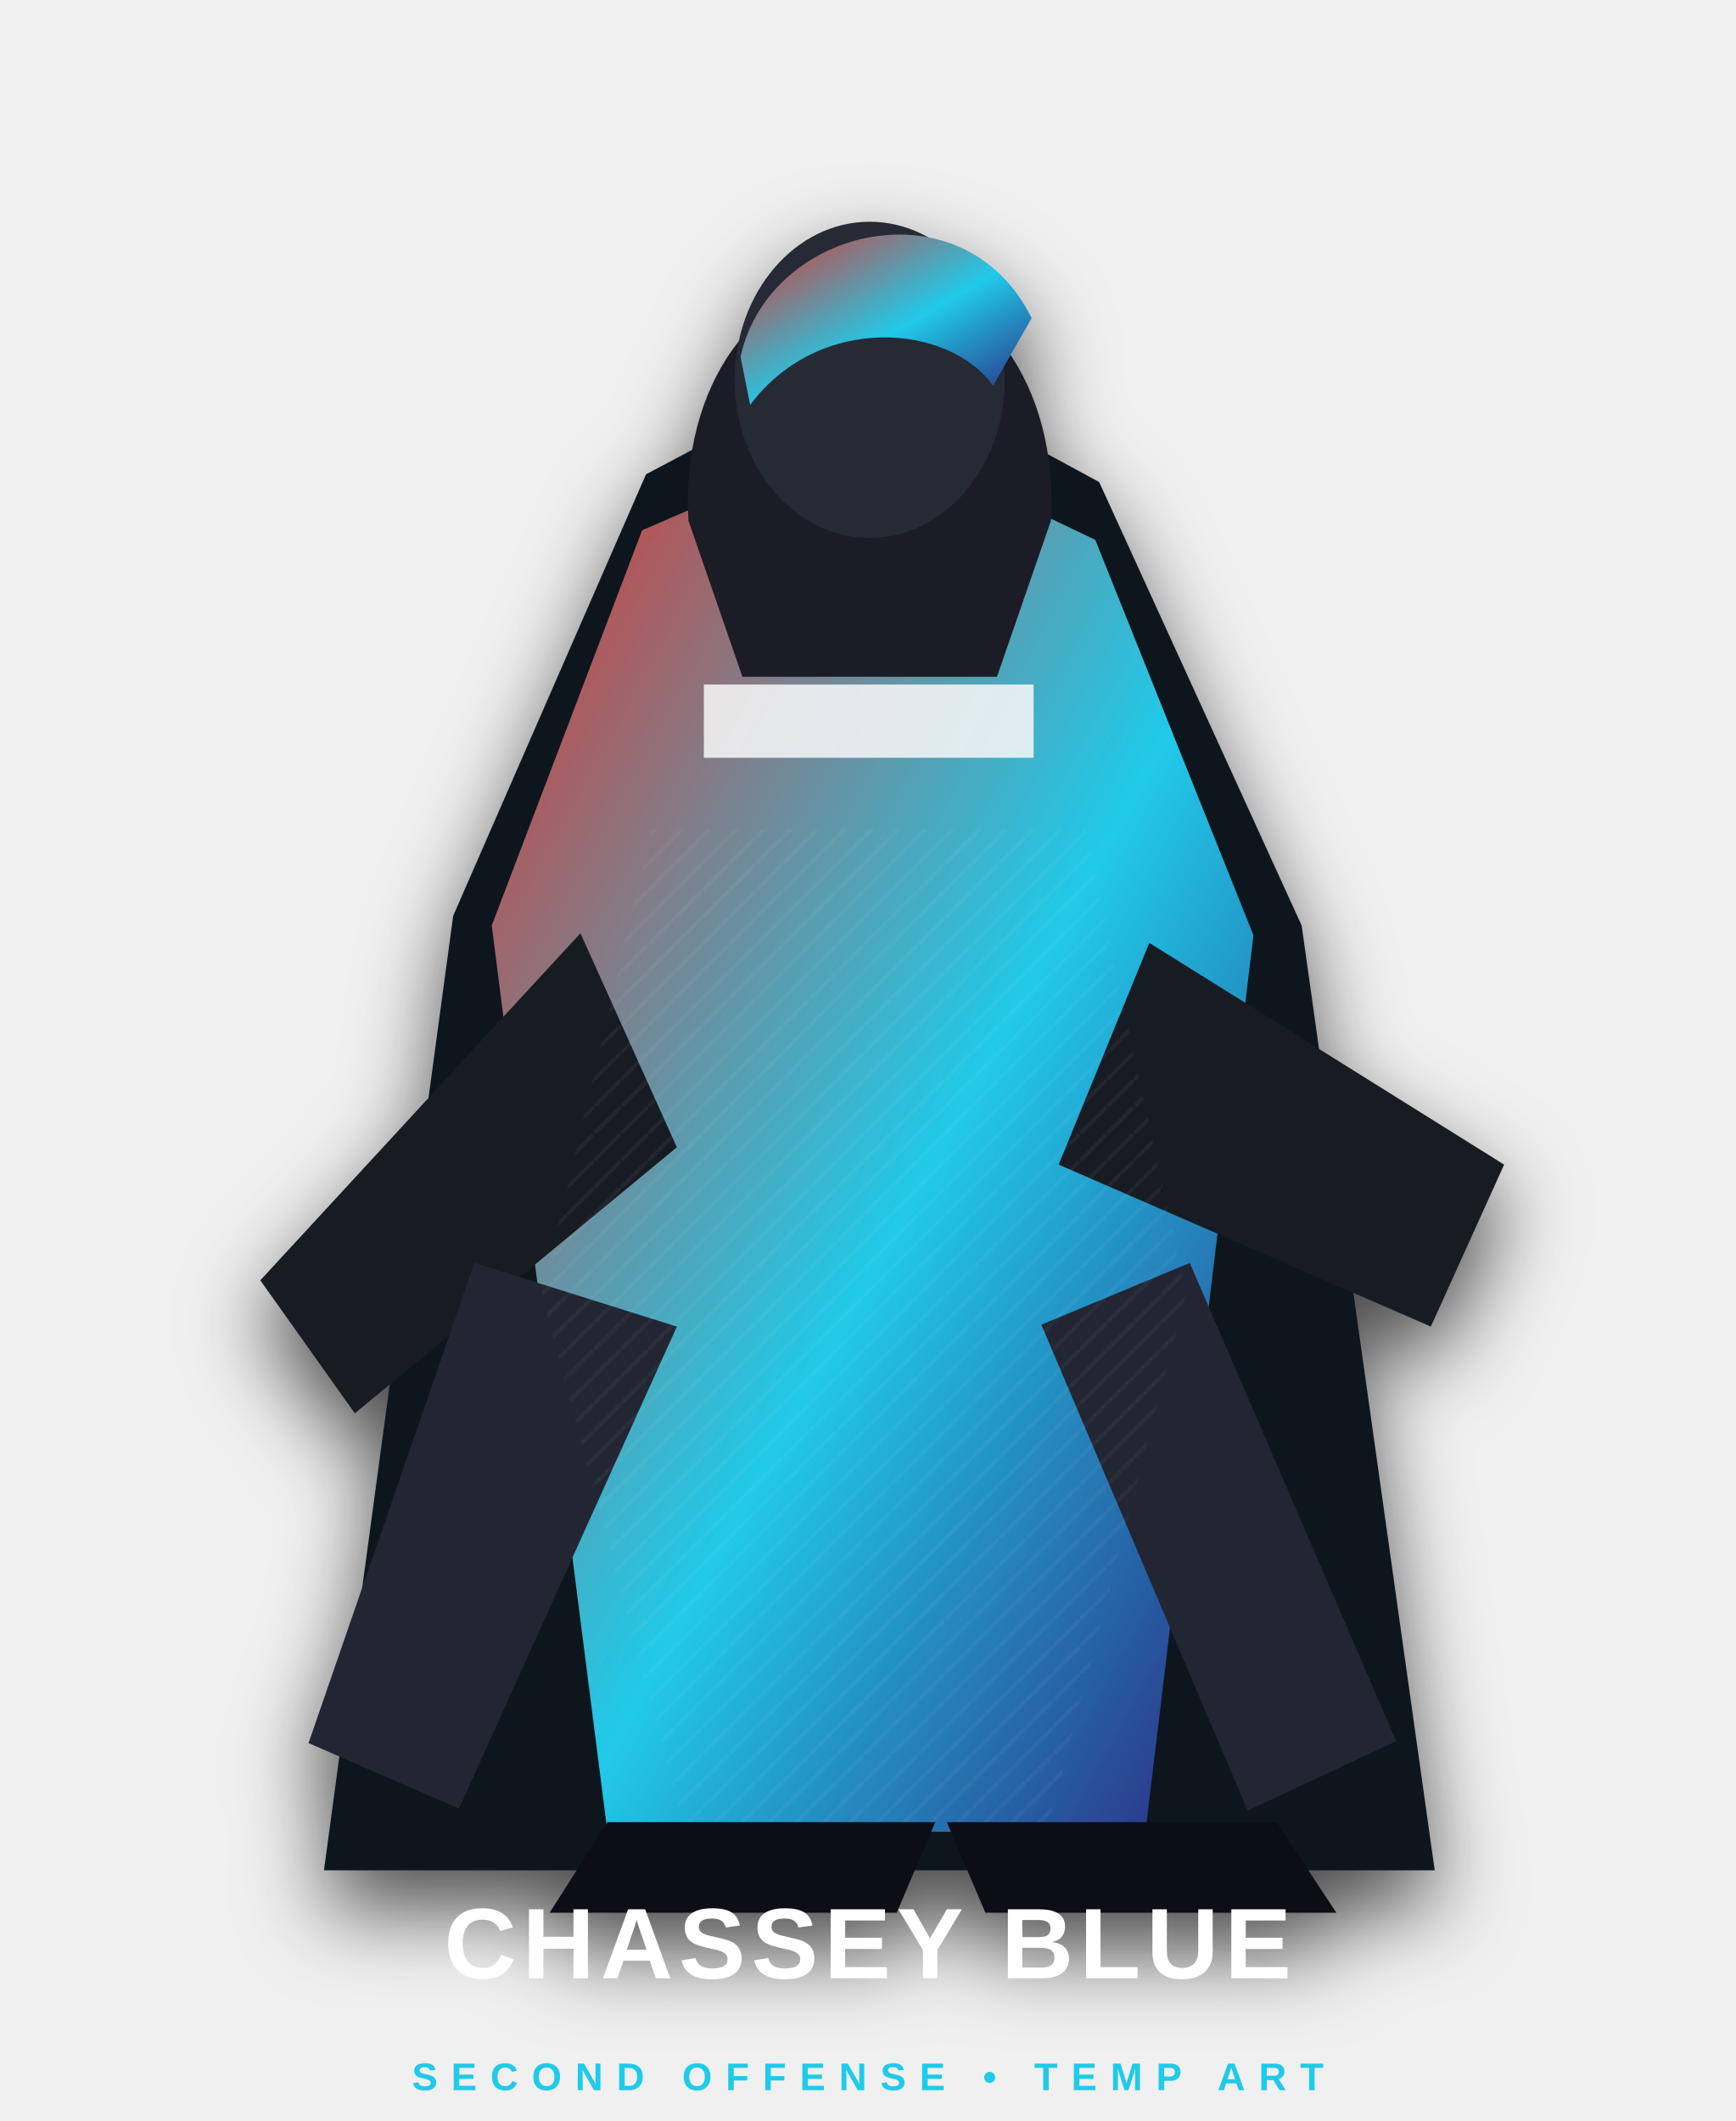
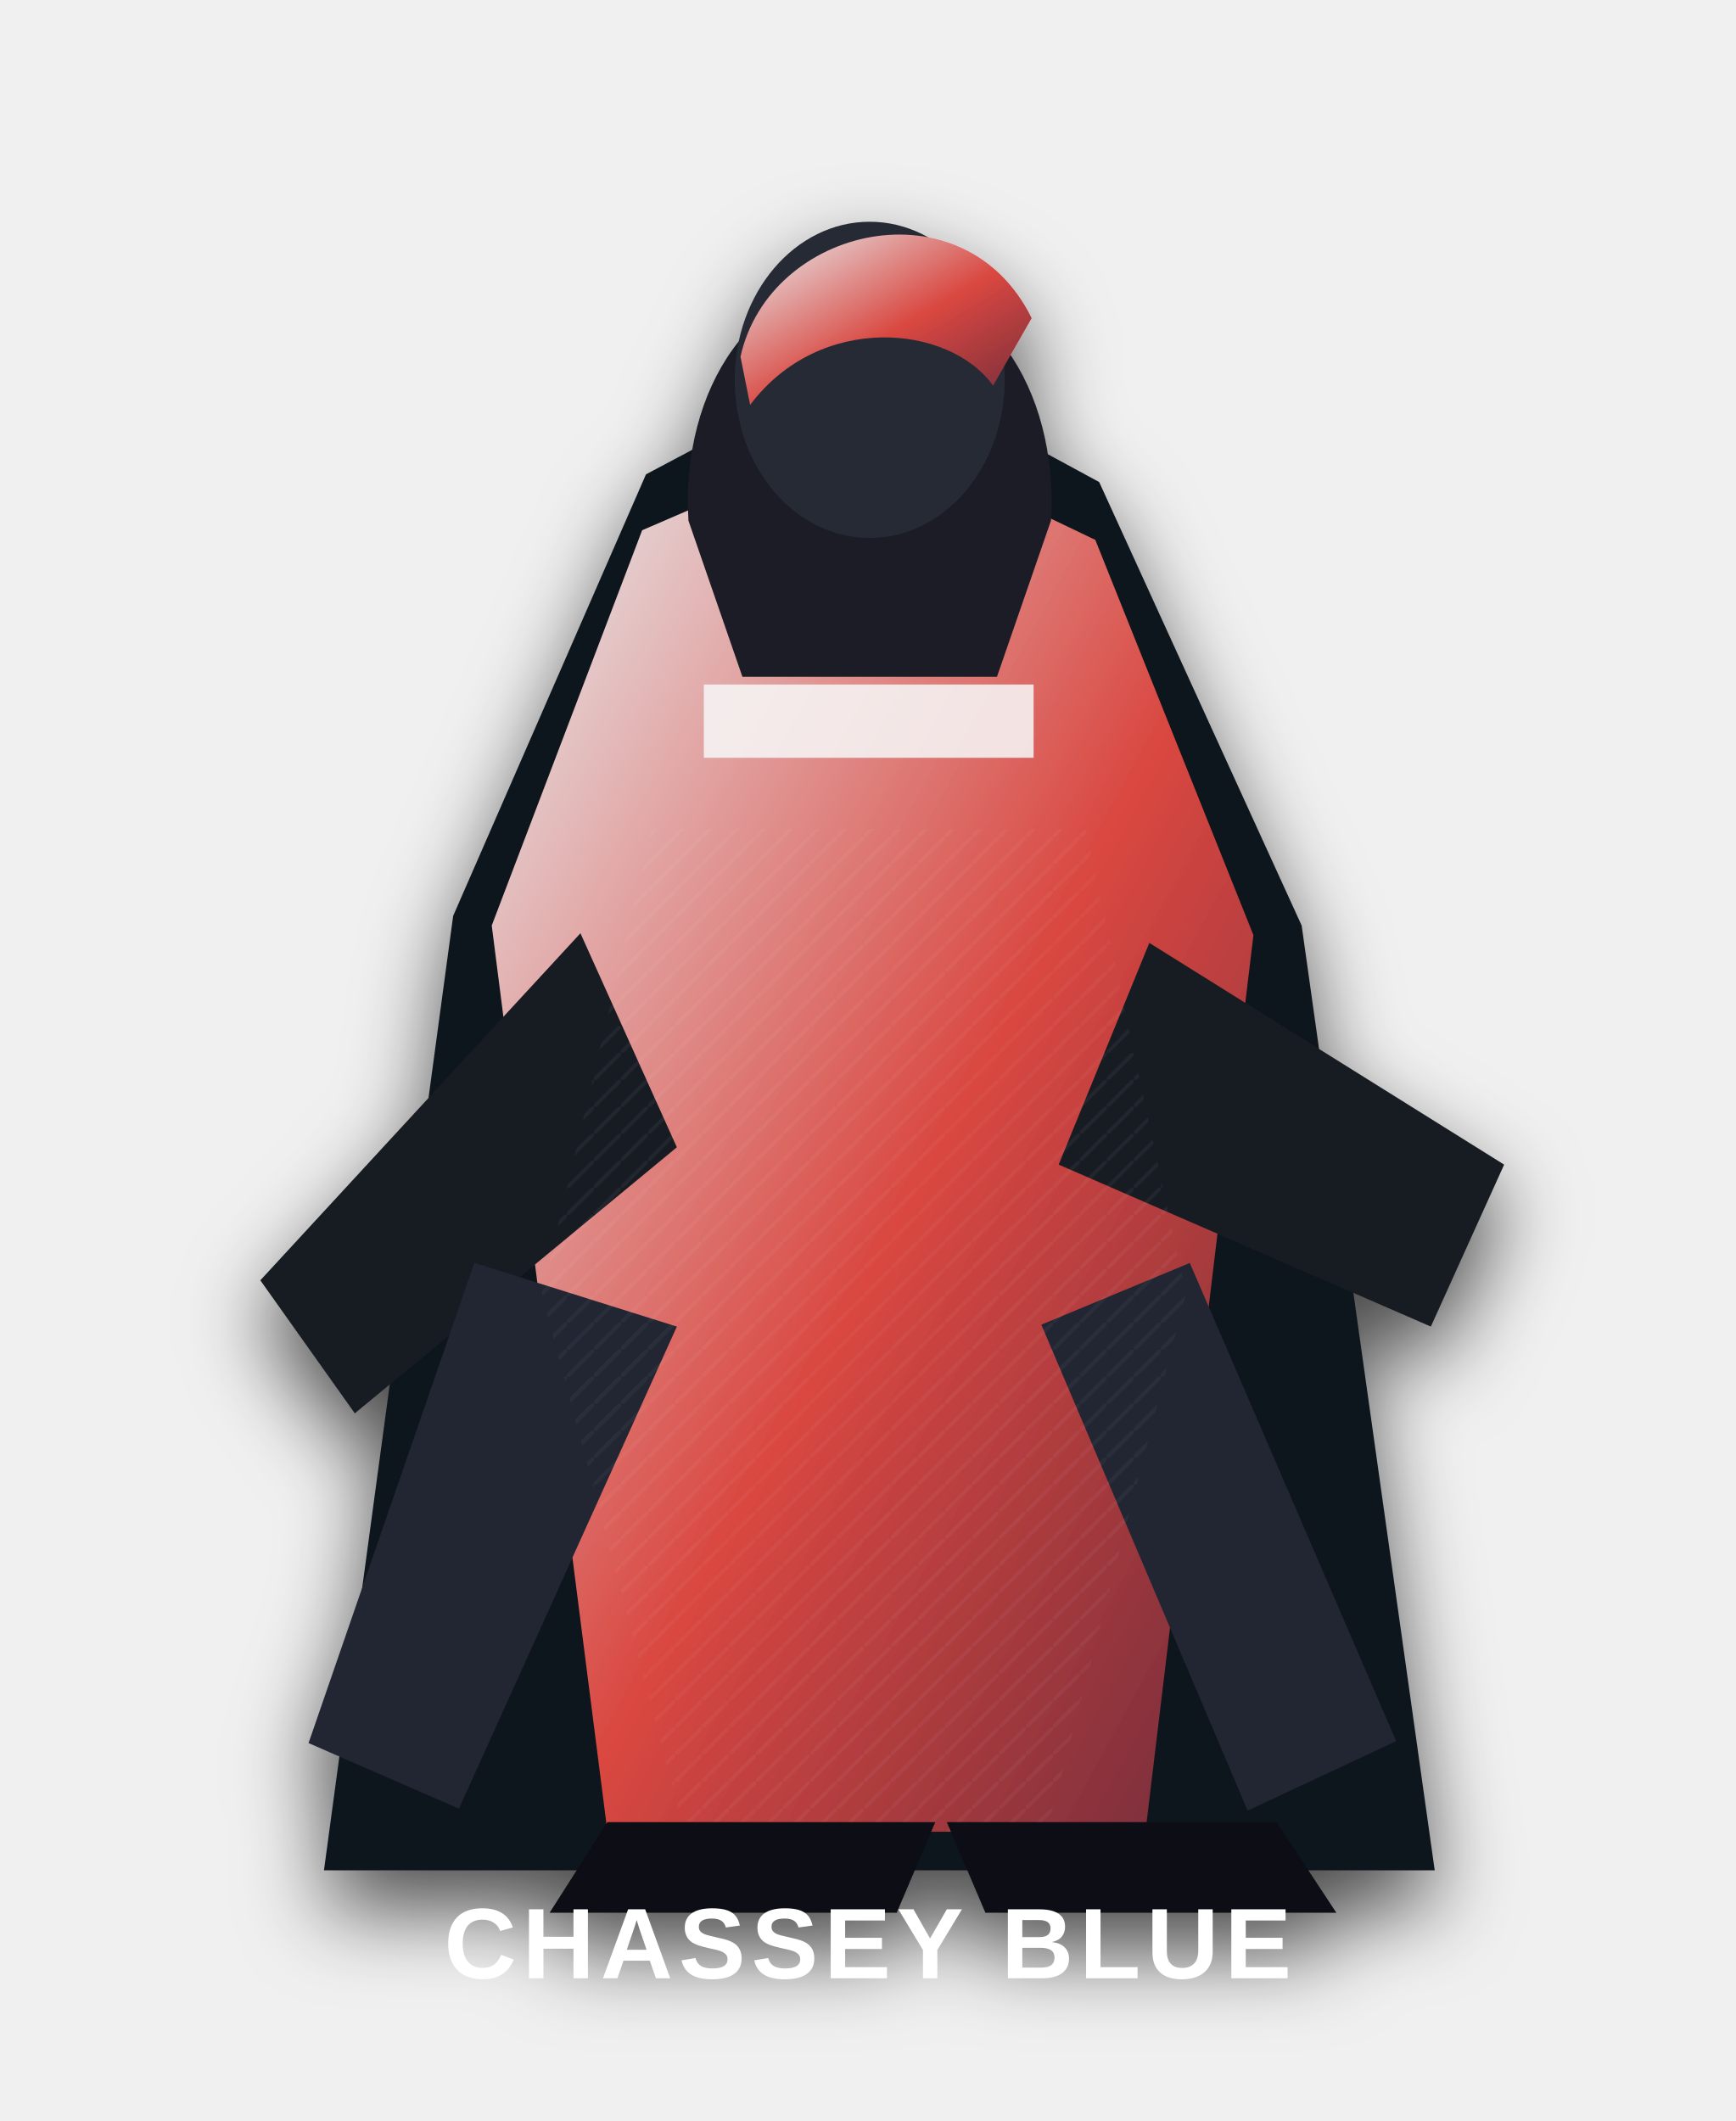
<svg xmlns="http://www.w3.org/2000/svg" viewBox="0 0 900 1100">
  <defs>
    <linearGradient id="g" x1="0" y1="0" x2="1" y2="1">
-       <stop stop-color="#df332c" />
-       <stop offset=".55" stop-color="#20cae9" />
-       <stop offset="1" stop-color="#2c237d" />
+       <stop stop-color="#e8f4f7" />
+       <stop offset=".55" stop-color="#d94740" />
+       <stop offset="1" stop-color="#702c3c" />
    </linearGradient>
    <filter id="shadow" x="-30%" y="-30%" width="160%" height="160%">
      <feDropShadow dx="0" dy="20" stdDeviation="22" flood-color="#000" flood-opacity=".68" />
    </filter>
    <pattern id="scan" width="14" height="14" patternUnits="userSpaceOnUse">
      <path d="M0 14L14 0" stroke="#fff" stroke-opacity=".09" stroke-width="2" />
    </pattern>
  </defs>
  <g filter="url(#shadow)">
    <path d="M168 970L235 475 335 246 450 185 570 250 675 480 744 970Z" fill="#11141b" />
    <path d="M255 480L333 275 451 224 568 280 650 485 594 950H315Z" fill="url(#g)" />
    <path d="M357 270c-4-69 34-126 94-126s98 57 94 126l-28 81H385Z" fill="#1b1e26" />
    <ellipse cx="451" cy="197" rx="70" ry="82" fill="#262a35" />
    <path d="M384 185c15-68 116-91 151-20l-20 35c-23-32-90-38-126 10Z" fill="url(#g)" />
    <path d="M301 484L135 664 184 733 351 595Z" fill="#191c24" />
    <path d="M596 489L780 604 742 688 549 604Z" fill="#191c24" />
    <path d="M246 655L160 904 238 938 351 688Z" fill="#222733" />
    <path d="M617 655L724 903 647 939 540 687Z" fill="#222733" />
    <path d="M365 355h171v38H365z" fill="#f7f7f7" opacity=".86" />
    <path d="M338 430h225l52 241-72 279H355l-74-279Z" fill="url(#scan)" opacity=".42" />
    <path d="M315 945h170l-20 47H285zM491 945h171l31 47H511z" fill="#0b0d12" />
  </g>
  <text x="450" y="1026" text-anchor="middle" fill="#fff" font-family="Arial Black,Arial" font-size="52" font-weight="900" letter-spacing="3">CHASSEY BLUE</text>
-   <text x="450" y="1084" text-anchor="middle" fill="#20cae9" font-family="Arial, sans-serif" font-size="20" font-weight="800" letter-spacing="7">SECOND OFFENSE • TEMP ART</text>
</svg>
